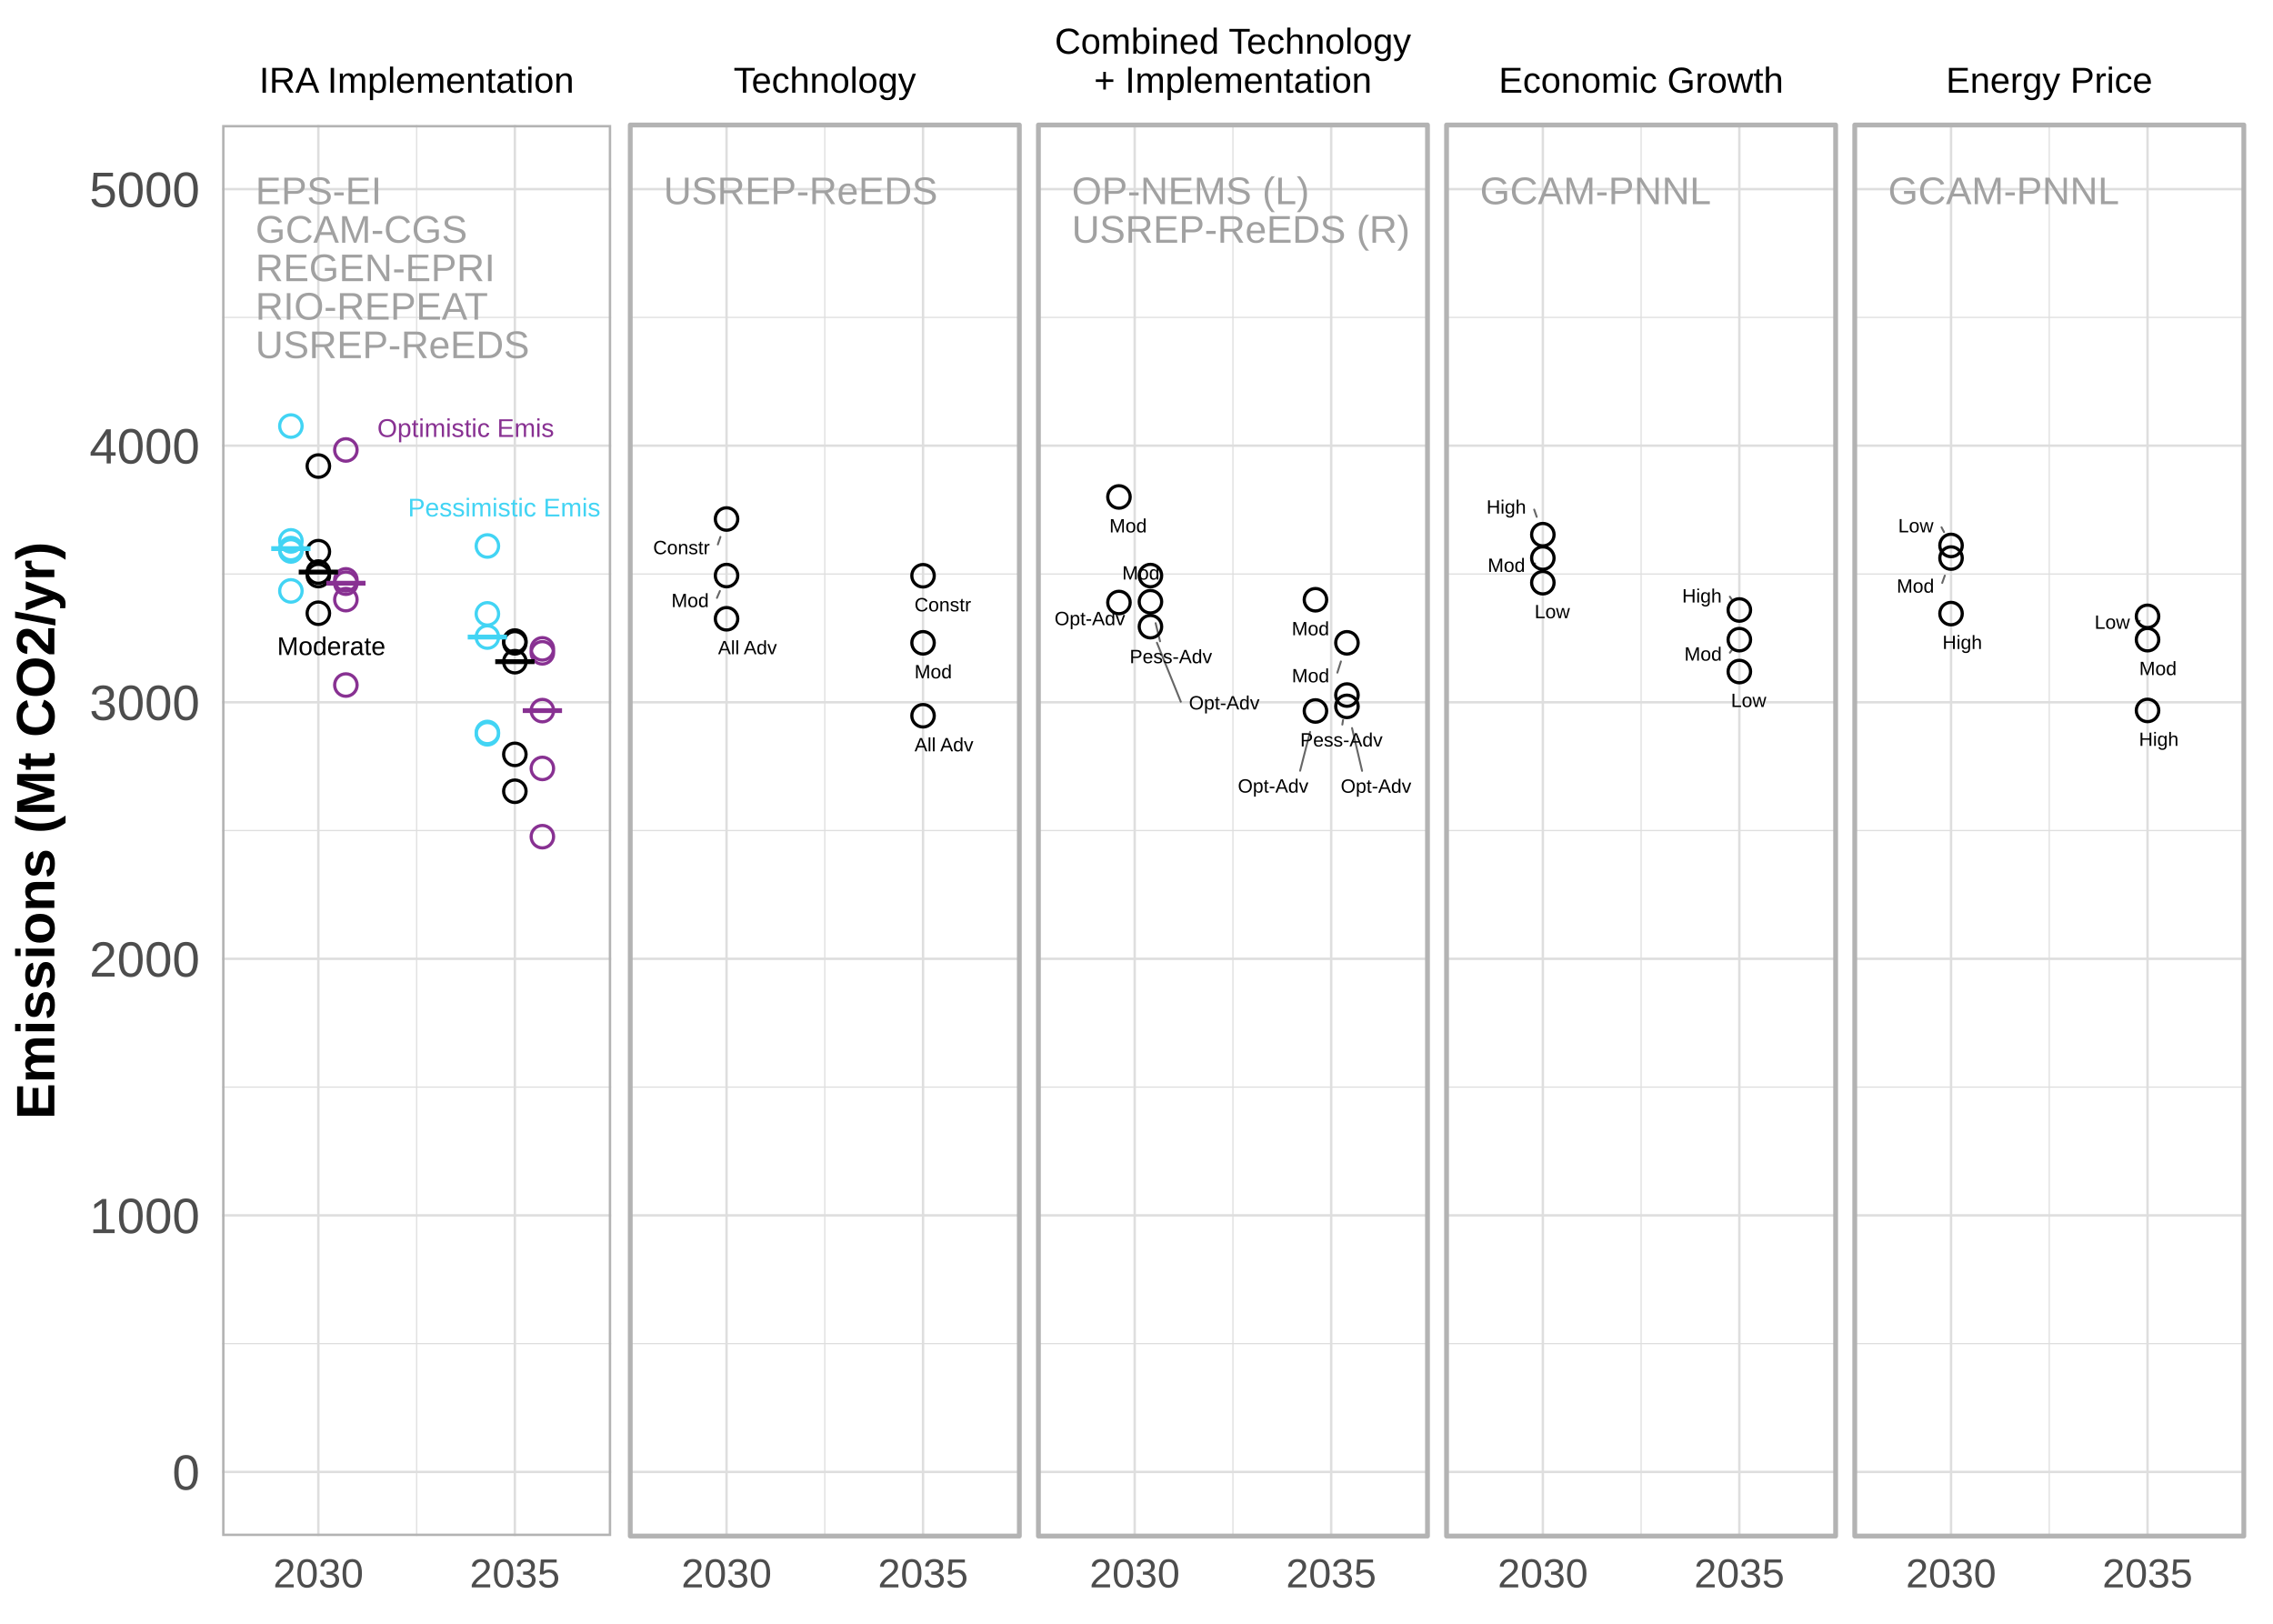
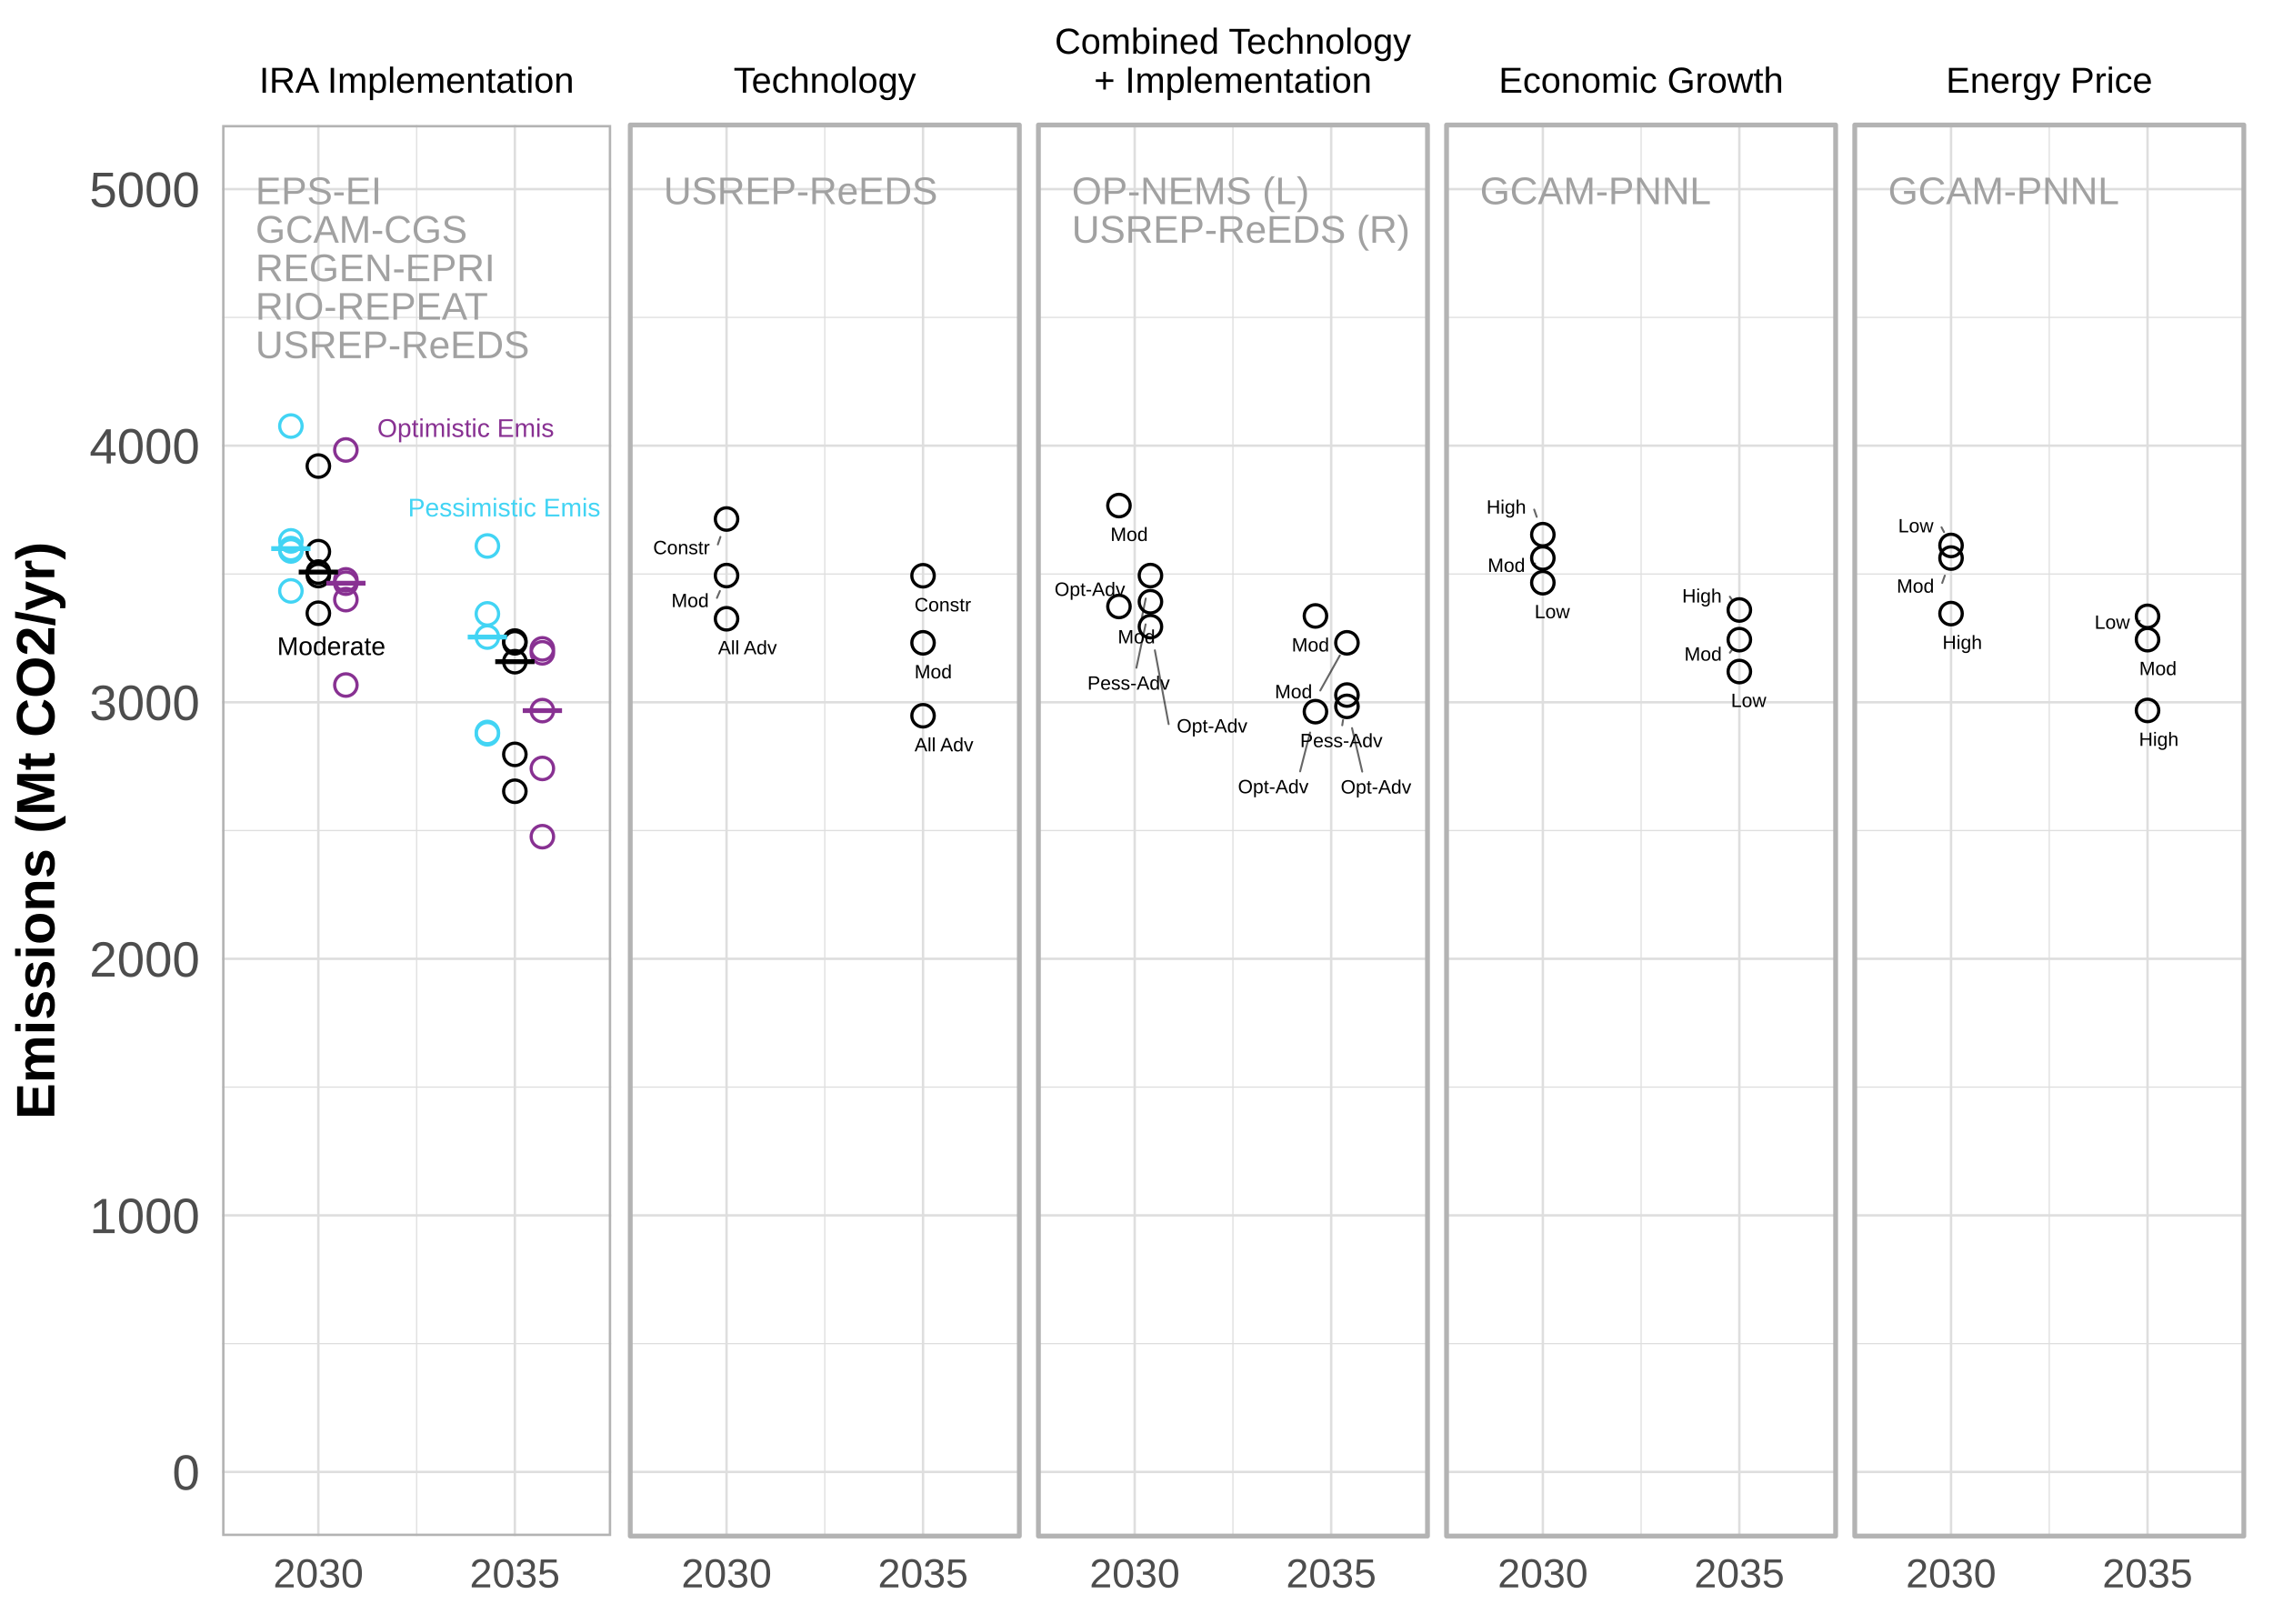
<svg xmlns="http://www.w3.org/2000/svg" class="svglite" width="504.00pt" height="360.00pt" viewBox="0 0 504.00 360.00">
  <defs>
    <style type="text/css">
    .svglite line, .svglite polyline, .svglite polygon, .svglite path, .svglite rect, .svglite circle {
      fill: none;
      stroke: #000000;
      stroke-linecap: round;
      stroke-linejoin: round;
      stroke-miterlimit: 10.00;
    }
    .svglite text {
      white-space: pre;
    }
  </style>
  </defs>
  <rect width="100%" height="100%" style="stroke: none; fill: #FFFFFF;" />
  <defs>
    <clipPath id="cpMC4wMHw1MDQuMDB8MC4wMHwzNjAuMDA=">
      <rect x="0.00" y="0.00" width="504.00" height="360.00" />
    </clipPath>
  </defs>
  <g clip-path="url(#cpMC4wMHw1MDQuMDB8MC4wMHwzNjAuMDA=)">
    <rect x="-0" y="0.00" width="504.00" height="360.00" style="stroke-width: 1.07; stroke: #FFFFFF; fill: #FFFFFF;" />
  </g>
  <defs>
    <clipPath id="cpNS40OHwxMzYuNTF8NS40OHwzNTQuNTI=">
      <rect x="5.48" y="5.48" width="131.03" height="349.04" />
    </clipPath>
  </defs>
  <g clip-path="url(#cpNS40OHwxMzYuNTF8NS40OHwzNTQuNTI=)">
    <rect x="5.48" y="5.48" width="131.03" height="349.04" style="stroke-width: 1.07; stroke: #FFFFFF; fill: #FFFFFF;" />
  </g>
  <g clip-path="url(#cpMC4wMHw1MDQuMDB8MC4wMHwzNjAuMDA=)">
</g>
  <defs>
    <clipPath id="cpNDkuMjV8MTM1LjUxfDI3LjcxfDM0MC41Ng==">
      <rect x="49.25" y="27.71" width="86.27" height="312.85" />
    </clipPath>
  </defs>
  <g clip-path="url(#cpNDkuMjV8MTM1LjUxfDI3LjcxfDM0MC41Ng==)">
    <rect x="49.25" y="27.71" width="86.27" height="312.85" style="stroke-width: 1.07; stroke: none; fill: #FFFFFF;" />
    <polyline points="49.25,297.90 135.51,297.90 " style="stroke-width: 0.27; stroke: #DEDEDE; stroke-linecap: butt;" />
    <polyline points="49.25,241.02 135.51,241.02 " style="stroke-width: 0.27; stroke: #DEDEDE; stroke-linecap: butt;" />
    <polyline points="49.25,184.14 135.51,184.14 " style="stroke-width: 0.27; stroke: #DEDEDE; stroke-linecap: butt;" />
    <polyline points="49.25,127.26 135.51,127.26 " style="stroke-width: 0.27; stroke: #DEDEDE; stroke-linecap: butt;" />
    <polyline points="49.25,70.37 135.51,70.37 " style="stroke-width: 0.27; stroke: #DEDEDE; stroke-linecap: butt;" />
    <polyline points="92.38,340.56 92.38,27.71 " style="stroke-width: 0.27; stroke: #DEDEDE; stroke-linecap: butt;" />
    <polyline points="49.25,326.34 135.51,326.34 " style="stroke-width: 0.53; stroke: #DEDEDE; stroke-linecap: butt;" />
    <polyline points="49.25,269.46 135.51,269.46 " style="stroke-width: 0.53; stroke: #DEDEDE; stroke-linecap: butt;" />
    <polyline points="49.25,212.58 135.51,212.58 " style="stroke-width: 0.53; stroke: #DEDEDE; stroke-linecap: butt;" />
    <polyline points="49.25,155.70 135.51,155.70 " style="stroke-width: 0.53; stroke: #DEDEDE; stroke-linecap: butt;" />
    <polyline points="49.25,98.81 135.51,98.81 " style="stroke-width: 0.53; stroke: #DEDEDE; stroke-linecap: butt;" />
    <polyline points="49.25,41.93 135.51,41.93 " style="stroke-width: 0.53; stroke: #DEDEDE; stroke-linecap: butt;" />
    <polyline points="70.59,340.56 70.59,27.71 " style="stroke-width: 0.53; stroke: #DEDEDE; stroke-linecap: butt;" />
    <polyline points="114.16,340.56 114.16,27.71 " style="stroke-width: 0.53; stroke: #DEDEDE; stroke-linecap: butt;" />
    <circle cx="70.59" cy="135.96" r="2.49" style="stroke-width: 0.71;" />
    <circle cx="114.16" cy="167.25" r="2.49" style="stroke-width: 0.71;" />
    <circle cx="76.69" cy="151.88" r="2.49" style="stroke-width: 0.71; stroke: #883192;" />
    <circle cx="120.26" cy="170.37" r="2.49" style="stroke-width: 0.71; stroke: #883192;" />
    <circle cx="64.50" cy="131.01" r="2.49" style="stroke-width: 0.71; stroke: #42D4F4;" />
    <circle cx="108.07" cy="162.39" r="2.49" style="stroke-width: 0.71; stroke: #42D4F4;" />
    <circle cx="70.59" cy="126.83" r="2.49" style="stroke-width: 0.71;" />
    <circle cx="114.16" cy="142.13" r="2.49" style="stroke-width: 0.71;" />
    <circle cx="76.69" cy="132.94" r="2.49" style="stroke-width: 0.71; stroke: #883192;" />
    <circle cx="120.26" cy="144.74" r="2.49" style="stroke-width: 0.71; stroke: #883192;" />
    <circle cx="64.50" cy="121.63" r="2.49" style="stroke-width: 0.71; stroke: #42D4F4;" />
    <circle cx="108.07" cy="141.24" r="2.49" style="stroke-width: 0.71; stroke: #42D4F4;" />
    <circle cx="70.59" cy="103.33" r="2.49" style="stroke-width: 0.71;" />
    <circle cx="114.16" cy="146.70" r="2.49" style="stroke-width: 0.71;" />
    <circle cx="76.69" cy="99.76" r="2.49" style="stroke-width: 0.71; stroke: #883192;" />
    <circle cx="120.26" cy="157.55" r="2.49" style="stroke-width: 0.71; stroke: #883192;" />
    <circle cx="64.50" cy="94.46" r="2.49" style="stroke-width: 0.71; stroke: #42D4F4;" />
    <circle cx="108.07" cy="121.05" r="2.49" style="stroke-width: 0.71; stroke: #42D4F4;" />
    <circle cx="70.59" cy="122.31" r="2.49" style="stroke-width: 0.71;" />
    <circle cx="114.16" cy="175.43" r="2.49" style="stroke-width: 0.71;" />
    <circle cx="76.69" cy="129.30" r="2.49" style="stroke-width: 0.71; stroke: #883192;" />
    <circle cx="120.26" cy="185.50" r="2.49" style="stroke-width: 0.71; stroke: #883192;" />
    <circle cx="64.50" cy="119.92" r="2.49" style="stroke-width: 0.71; stroke: #42D4F4;" />
    <circle cx="108.07" cy="162.69" r="2.49" style="stroke-width: 0.71; stroke: #42D4F4;" />
    <circle cx="70.59" cy="127.61" r="2.49" style="stroke-width: 0.71;" />
    <circle cx="114.16" cy="142.52" r="2.49" style="stroke-width: 0.71;" />
    <circle cx="76.69" cy="128.56" r="2.49" style="stroke-width: 0.71; stroke: #883192;" />
    <circle cx="120.26" cy="143.86" r="2.49" style="stroke-width: 0.71; stroke: #883192;" />
    <circle cx="64.50" cy="122.15" r="2.49" style="stroke-width: 0.71; stroke: #42D4F4;" />
    <circle cx="108.07" cy="136.10" r="2.49" style="stroke-width: 0.71; stroke: #42D4F4;" />
    <line x1="60.14" y1="121.63" x2="68.85" y2="121.63" style="stroke-width: 1.07; stroke: #42D4F4; stroke-linecap: butt;" />
    <line x1="66.24" y1="126.83" x2="74.95" y2="126.83" style="stroke-width: 1.07; stroke-linecap: butt;" />
    <line x1="72.34" y1="129.30" x2="81.05" y2="129.30" style="stroke-width: 1.07; stroke: #883192; stroke-linecap: butt;" />
    <line x1="103.71" y1="141.24" x2="112.42" y2="141.24" style="stroke-width: 1.07; stroke: #42D4F4; stroke-linecap: butt;" />
    <line x1="109.81" y1="146.70" x2="118.52" y2="146.70" style="stroke-width: 1.07; stroke-linecap: butt;" />
    <line x1="115.91" y1="157.55" x2="124.62" y2="157.55" style="stroke-width: 1.07; stroke: #883192; stroke-linecap: butt;" />
    <text x="61.45" y="145.22" style="font-size: 5.69px; font-family: &quot;Arial&quot;;" textLength="24.01px" lengthAdjust="spacingAndGlyphs">Moderate</text>
    <text x="90.46" y="114.50" style="font-size: 5.69px;fill: #42D4F4; font-family: &quot;Arial&quot;;" textLength="42.67px" lengthAdjust="spacingAndGlyphs">Pessimistic Emis</text>
    <text x="83.66" y="96.87" style="font-size: 5.69px;fill: #883192; font-family: &quot;Arial&quot;;" textLength="39.18px" lengthAdjust="spacingAndGlyphs">Optimistic Emis</text>
    <text x="56.65" y="45.27" style="font-size: 8.54px;fill: #A1A1A1; font-family: &quot;Arial&quot;;" textLength="27.96px" lengthAdjust="spacingAndGlyphs">EPS-EI</text>
    <text x="56.65" y="53.81" style="font-size: 8.54px;fill: #A1A1A1; font-family: &quot;Arial&quot;;" textLength="46.93px" lengthAdjust="spacingAndGlyphs">GCAM-CGS</text>
    <text x="56.65" y="62.34" style="font-size: 8.54px;fill: #A1A1A1; font-family: &quot;Arial&quot;;" textLength="53.09px" lengthAdjust="spacingAndGlyphs">REGEN-EPRI</text>
    <text x="56.65" y="70.87" style="font-size: 8.54px;fill: #A1A1A1; font-family: &quot;Arial&quot;;" textLength="51.51px" lengthAdjust="spacingAndGlyphs">RIO-REPEAT</text>
    <text x="56.65" y="79.40" style="font-size: 8.54px;fill: #A1A1A1; font-family: &quot;Arial&quot;;" textLength="60.68px" lengthAdjust="spacingAndGlyphs">USREP-ReEDS</text>
    <rect x="49.25" y="27.71" width="86.27" height="312.85" style="stroke-width: 1.07; stroke: #B3B3B3;" />
  </g>
  <g clip-path="url(#cpMC4wMHw1MDQuMDB8MC4wMHwzNjAuMDA=)">
    <text x="44.31" y="330.28" text-anchor="end" style="font-size: 11.00px;fill: #4D4D4D; font-family: &quot;Arial&quot;;" textLength="6.12px" lengthAdjust="spacingAndGlyphs">0</text>
    <text x="44.31" y="273.40" text-anchor="end" style="font-size: 11.00px;fill: #4D4D4D; font-family: &quot;Arial&quot;;" textLength="24.48px" lengthAdjust="spacingAndGlyphs">1000</text>
    <text x="44.31" y="216.52" text-anchor="end" style="font-size: 11.00px;fill: #4D4D4D; font-family: &quot;Arial&quot;;" textLength="24.48px" lengthAdjust="spacingAndGlyphs">2000</text>
    <text x="44.31" y="159.63" text-anchor="end" style="font-size: 11.00px;fill: #4D4D4D; font-family: &quot;Arial&quot;;" textLength="24.48px" lengthAdjust="spacingAndGlyphs">3000</text>
    <text x="44.31" y="102.75" text-anchor="end" style="font-size: 11.00px;fill: #4D4D4D; font-family: &quot;Arial&quot;;" textLength="24.48px" lengthAdjust="spacingAndGlyphs">4000</text>
    <text x="44.31" y="45.87" text-anchor="end" style="font-size: 11.00px;fill: #4D4D4D; font-family: &quot;Arial&quot;;" textLength="24.48px" lengthAdjust="spacingAndGlyphs">5000</text>
    <text x="70.59" y="351.94" text-anchor="middle" style="font-size: 9.00px;fill: #4D4D4D; font-family: &quot;Arial&quot;;" textLength="20.02px" lengthAdjust="spacingAndGlyphs">2030</text>
    <text x="114.16" y="351.94" text-anchor="middle" style="font-size: 9.00px;fill: #4D4D4D; font-family: &quot;Arial&quot;;" textLength="20.02px" lengthAdjust="spacingAndGlyphs">2035</text>
    <text transform="translate(12.05,184.14) rotate(-90)" text-anchor="middle" style="font-size: 12.00px; font-weight: bold; font-family: &quot;Arial&quot;;" textLength="128.04px" lengthAdjust="spacingAndGlyphs">Emissions (Mt CO2/yr)</text>
    <text x="92.38" y="11.91" text-anchor="middle" style="font-size: 8.00px; font-family: &quot;Arial&quot;;" textLength="0.00px" lengthAdjust="spacingAndGlyphs" />
    <text x="92.38" y="20.55" text-anchor="middle" style="font-size: 8.00px; font-family: &quot;Arial&quot;;" textLength="69.82px" lengthAdjust="spacingAndGlyphs">IRA Implementation</text>
  </g>
  <defs>
    <clipPath id="cpMTM2LjUxfDIyNy4wMXw1LjQ4fDM1NC41Mg==">
      <rect x="136.51" y="5.48" width="90.50" height="349.04" />
    </clipPath>
  </defs>
  <g clip-path="url(#cpMTM2LjUxfDIyNy4wMXw1LjQ4fDM1NC41Mg==)">
    <rect x="136.51" y="5.48" width="90.50" height="349.04" style="stroke-width: 1.07; stroke: #FFFFFF; fill: #FFFFFF;" />
  </g>
  <g clip-path="url(#cpMC4wMHw1MDQuMDB8MC4wMHwzNjAuMDA=)">
    <rect x="139.75" y="27.71" width="86.27" height="312.85" style="stroke-width: 1.07; stroke: none; fill: #FFFFFF;" />
    <polyline points="139.75,297.90 226.02,297.90 " style="stroke-width: 0.27; stroke: #DEDEDE; stroke-linecap: butt;" />
    <polyline points="139.75,241.02 226.02,241.02 " style="stroke-width: 0.27; stroke: #DEDEDE; stroke-linecap: butt;" />
    <polyline points="139.75,184.14 226.02,184.14 " style="stroke-width: 0.27; stroke: #DEDEDE; stroke-linecap: butt;" />
    <polyline points="139.75,127.26 226.02,127.26 " style="stroke-width: 0.27; stroke: #DEDEDE; stroke-linecap: butt;" />
    <polyline points="139.75,70.37 226.02,70.37 " style="stroke-width: 0.27; stroke: #DEDEDE; stroke-linecap: butt;" />
    <polyline points="182.88,340.56 182.88,27.71 " style="stroke-width: 0.27; stroke: #DEDEDE; stroke-linecap: butt;" />
    <polyline points="139.75,326.34 226.02,326.34 " style="stroke-width: 0.53; stroke: #DEDEDE; stroke-linecap: butt;" />
    <polyline points="139.75,269.46 226.02,269.46 " style="stroke-width: 0.53; stroke: #DEDEDE; stroke-linecap: butt;" />
    <polyline points="139.75,212.58 226.02,212.58 " style="stroke-width: 0.53; stroke: #DEDEDE; stroke-linecap: butt;" />
    <polyline points="139.75,155.70 226.02,155.70 " style="stroke-width: 0.53; stroke: #DEDEDE; stroke-linecap: butt;" />
    <polyline points="139.75,98.81 226.02,98.81 " style="stroke-width: 0.53; stroke: #DEDEDE; stroke-linecap: butt;" />
    <polyline points="139.75,41.93 226.02,41.93 " style="stroke-width: 0.53; stroke: #DEDEDE; stroke-linecap: butt;" />
    <polyline points="161.10,340.56 161.10,27.71 " style="stroke-width: 0.53; stroke: #DEDEDE; stroke-linecap: butt;" />
    <polyline points="204.67,340.56 204.67,27.71 " style="stroke-width: 0.53; stroke: #DEDEDE; stroke-linecap: butt;" />
    <circle cx="161.10" cy="137.19" r="2.49" style="stroke-width: 0.71;" />
    <circle cx="204.67" cy="158.69" r="2.49" style="stroke-width: 0.71;" />
    <circle cx="161.10" cy="115.07" r="2.49" style="stroke-width: 0.71;" />
    <circle cx="204.67" cy="127.65" r="2.49" style="stroke-width: 0.71;" />
    <circle cx="161.10" cy="127.61" r="2.49" style="stroke-width: 0.71;" />
    <circle cx="204.67" cy="142.52" r="2.49" style="stroke-width: 0.71;" />
    <line x1="159.17" y1="120.71" x2="159.74" y2="119.04" style="stroke-width: 0.43; stroke: #000000; stroke-opacity: 0.60;" />
    <line x1="158.97" y1="132.56" x2="159.63" y2="131.03" style="stroke-width: 0.43; stroke: #000000; stroke-opacity: 0.60;" />
    <text x="159.21" y="145.05" style="font-size: 4.27px; font-family: &quot;Arial&quot;;" textLength="13.03px" lengthAdjust="spacingAndGlyphs">All Adv</text>
    <text x="202.78" y="166.57" style="font-size: 4.27px; font-family: &quot;Arial&quot;;" textLength="13.03px" lengthAdjust="spacingAndGlyphs">All Adv</text>
    <text x="144.82" y="122.87" style="font-size: 4.27px; font-family: &quot;Arial&quot;;" textLength="12.55px" lengthAdjust="spacingAndGlyphs">Constr</text>
    <text x="202.77" y="135.54" style="font-size: 4.27px; font-family: &quot;Arial&quot;;" textLength="12.55px" lengthAdjust="spacingAndGlyphs">Constr</text>
    <text x="148.88" y="134.60" style="font-size: 4.27px; font-family: &quot;Arial&quot;;" textLength="8.29px" lengthAdjust="spacingAndGlyphs">Mod</text>
    <text x="202.78" y="150.39" style="font-size: 4.27px; font-family: &quot;Arial&quot;;" textLength="8.29px" lengthAdjust="spacingAndGlyphs">Mod</text>
    <text x="147.16" y="45.27" style="font-size: 8.54px;fill: #A1A1A1; font-family: &quot;Arial&quot;;" textLength="60.68px" lengthAdjust="spacingAndGlyphs">USREP-ReEDS</text>
    <rect x="139.75" y="27.71" width="86.27" height="312.85" style="stroke-width: 1.07; stroke: #B3B3B3;" />
    <text x="161.10" y="351.94" text-anchor="middle" style="font-size: 9.00px;fill: #4D4D4D; font-family: &quot;Arial&quot;;" textLength="20.02px" lengthAdjust="spacingAndGlyphs">2030</text>
    <text x="204.67" y="351.94" text-anchor="middle" style="font-size: 9.00px;fill: #4D4D4D; font-family: &quot;Arial&quot;;" textLength="20.02px" lengthAdjust="spacingAndGlyphs">2035</text>
    <text x="182.88" y="11.91" text-anchor="middle" style="font-size: 8.00px; font-family: &quot;Arial&quot;;" textLength="0.00px" lengthAdjust="spacingAndGlyphs" />
    <text x="182.88" y="20.55" text-anchor="middle" style="font-size: 8.00px; font-family: &quot;Arial&quot;;" textLength="40.49px" lengthAdjust="spacingAndGlyphs">Technology</text>
  </g>
  <defs>
    <clipPath id="cpMjI3LjAxfDMxNy41Mnw1LjQ4fDM1NC41Mg==">
      <rect x="227.01" y="5.48" width="90.50" height="349.04" />
    </clipPath>
  </defs>
  <g clip-path="url(#cpMjI3LjAxfDMxNy41Mnw1LjQ4fDM1NC41Mg==)">
    <rect x="227.01" y="5.48" width="90.50" height="349.04" style="stroke-width: 1.07; stroke: #FFFFFF; fill: #FFFFFF;" />
  </g>
  <g clip-path="url(#cpMC4wMHw1MDQuMDB8MC4wMHwzNjAuMDA=)">
    <rect x="230.25" y="27.71" width="86.27" height="312.85" style="stroke-width: 1.07; stroke: none; fill: #FFFFFF;" />
    <polyline points="230.25,297.90 316.52,297.90 " style="stroke-width: 0.27; stroke: #DEDEDE; stroke-linecap: butt;" />
    <polyline points="230.25,241.02 316.52,241.02 " style="stroke-width: 0.27; stroke: #DEDEDE; stroke-linecap: butt;" />
    <polyline points="230.25,184.14 316.52,184.14 " style="stroke-width: 0.27; stroke: #DEDEDE; stroke-linecap: butt;" />
    <polyline points="230.25,127.26 316.52,127.26 " style="stroke-width: 0.27; stroke: #DEDEDE; stroke-linecap: butt;" />
    <polyline points="230.25,70.37 316.52,70.37 " style="stroke-width: 0.27; stroke: #DEDEDE; stroke-linecap: butt;" />
    <polyline points="273.38,340.56 273.38,27.71 " style="stroke-width: 0.27; stroke: #DEDEDE; stroke-linecap: butt;" />
    <polyline points="230.25,326.34 316.52,326.34 " style="stroke-width: 0.53; stroke: #DEDEDE; stroke-linecap: butt;" />
    <polyline points="230.25,269.46 316.52,269.46 " style="stroke-width: 0.53; stroke: #DEDEDE; stroke-linecap: butt;" />
    <polyline points="230.25,212.58 316.52,212.58 " style="stroke-width: 0.53; stroke: #DEDEDE; stroke-linecap: butt;" />
    <polyline points="230.25,155.70 316.52,155.70 " style="stroke-width: 0.53; stroke: #DEDEDE; stroke-linecap: butt;" />
    <polyline points="230.25,98.81 316.52,98.81 " style="stroke-width: 0.53; stroke: #DEDEDE; stroke-linecap: butt;" />
    <polyline points="230.25,41.93 316.52,41.93 " style="stroke-width: 0.53; stroke: #DEDEDE; stroke-linecap: butt;" />
    <polyline points="251.60,340.56 251.60,27.71 " style="stroke-width: 0.53; stroke: #DEDEDE; stroke-linecap: butt;" />
    <polyline points="295.17,340.56 295.17,27.71 " style="stroke-width: 0.53; stroke: #DEDEDE; stroke-linecap: butt;" />
-     <circle cx="248.11" cy="110.18" r="2.49" style="stroke-width: 0.71;" />
-     <circle cx="291.68" cy="132.97" r="2.49" style="stroke-width: 0.71;" />
-     <circle cx="248.11" cy="133.58" r="2.49" style="stroke-width: 0.71;" />
-     <circle cx="291.68" cy="157.63" r="2.49" style="stroke-width: 0.71;" />
+     <circle cx="248.11" cy="112.09" r="2.49" style="stroke-width: 0.71;" />
+     <circle cx="291.68" cy="136.56" r="2.49" style="stroke-width: 0.71;" />
+     <circle cx="248.11" cy="134.46" r="2.49" style="stroke-width: 0.71;" />
+     <circle cx="291.68" cy="157.78" r="2.49" style="stroke-width: 0.71;" />
    <circle cx="255.09" cy="127.61" r="2.49" style="stroke-width: 0.71;" />
    <circle cx="298.66" cy="142.52" r="2.49" style="stroke-width: 0.71;" />
    <circle cx="255.09" cy="138.94" r="2.49" style="stroke-width: 0.71;" />
    <circle cx="298.66" cy="156.61" r="2.49" style="stroke-width: 0.71;" />
    <circle cx="255.09" cy="133.41" r="2.49" style="stroke-width: 0.71;" />
    <circle cx="298.66" cy="154.10" r="2.49" style="stroke-width: 0.71;" />
-     <line x1="288.28" y1="170.88" x2="290.49" y2="162.26" style="stroke-width: 0.43; stroke: #000000; stroke-opacity: 0.60;" />
-     <line x1="296.54" y1="149.13" x2="297.33" y2="146.65" style="stroke-width: 0.43; stroke: #000000; stroke-opacity: 0.60;" />
-     <line x1="261.82" y1="155.57" x2="256.53" y2="142.50" style="stroke-width: 0.43; stroke: #000000; stroke-opacity: 0.60;" />
-     <line x1="302.02" y1="170.91" x2="299.79" y2="161.42" style="stroke-width: 0.43; stroke: #000000; stroke-opacity: 0.60;" />
-     <line x1="257.22" y1="142.18" x2="256.24" y2="138.16" style="stroke-width: 0.43; stroke: #000000; stroke-opacity: 0.60;" />
-     <line x1="297.64" y1="160.65" x2="297.80" y2="159.62" style="stroke-width: 0.43; stroke: #000000; stroke-opacity: 0.60;" />
-     <text x="245.99" y="118.04" style="font-size: 4.27px; font-family: &quot;Arial&quot;;" textLength="8.29px" lengthAdjust="spacingAndGlyphs">Mod</text>
-     <text x="286.43" y="140.84" style="font-size: 4.27px; font-family: &quot;Arial&quot;;" textLength="8.29px" lengthAdjust="spacingAndGlyphs">Mod</text>
-     <text x="233.83" y="138.60" style="font-size: 4.27px; font-family: &quot;Arial&quot;;" textLength="15.62px" lengthAdjust="spacingAndGlyphs">Opt-Adv</text>
-     <text x="274.47" y="175.73" style="font-size: 4.27px; font-family: &quot;Arial&quot;;" textLength="15.62px" lengthAdjust="spacingAndGlyphs">Opt-Adv</text>
-     <text x="248.83" y="128.49" style="font-size: 4.27px; font-family: &quot;Arial&quot;;" textLength="8.29px" lengthAdjust="spacingAndGlyphs">Mod</text>
-     <text x="286.45" y="151.27" style="font-size: 4.27px; font-family: &quot;Arial&quot;;" textLength="8.29px" lengthAdjust="spacingAndGlyphs">Mod</text>
-     <text x="263.62" y="157.29" style="font-size: 4.27px; font-family: &quot;Arial&quot;;" textLength="15.62px" lengthAdjust="spacingAndGlyphs">Opt-Adv</text>
-     <text x="297.28" y="175.76" style="font-size: 4.27px; font-family: &quot;Arial&quot;;" textLength="15.62px" lengthAdjust="spacingAndGlyphs">Opt-Adv</text>
-     <text x="250.49" y="147.03" style="font-size: 4.27px; font-family: &quot;Arial&quot;;" textLength="18.24px" lengthAdjust="spacingAndGlyphs">Pess-Adv</text>
-     <text x="288.31" y="165.50" style="font-size: 4.27px; font-family: &quot;Arial&quot;;" textLength="18.24px" lengthAdjust="spacingAndGlyphs">Pess-Adv</text>
+     <line x1="288.28" y1="171.02" x2="290.49" y2="162.41" style="stroke-width: 0.43; stroke: #000000; stroke-opacity: 0.60;" />
+     <line x1="253.01" y1="137.78" x2="254.05" y2="132.70" style="stroke-width: 0.43; stroke: #000000; stroke-opacity: 0.60;" />
+     <line x1="292.75" y1="153.09" x2="297.09" y2="145.32" style="stroke-width: 0.43; stroke: #000000; stroke-opacity: 0.60;" />
+     <line x1="259.13" y1="160.54" x2="256.07" y2="144.18" style="stroke-width: 0.43; stroke: #000000; stroke-opacity: 0.60;" />
+     <line x1="302.05" y1="171.07" x2="299.79" y2="161.43" style="stroke-width: 0.43; stroke: #000000; stroke-opacity: 0.60;" />
+     <line x1="251.98" y1="148.05" x2="254.02" y2="138.43" style="stroke-width: 0.43; stroke: #000000; stroke-opacity: 0.60;" />
+     <line x1="297.62" y1="160.80" x2="297.80" y2="159.62" style="stroke-width: 0.43; stroke: #000000; stroke-opacity: 0.60;" />
+     <text x="246.23" y="119.94" style="font-size: 4.27px; font-family: &quot;Arial&quot;;" textLength="8.29px" lengthAdjust="spacingAndGlyphs">Mod</text>
+     <text x="286.43" y="144.44" style="font-size: 4.27px; font-family: &quot;Arial&quot;;" textLength="8.29px" lengthAdjust="spacingAndGlyphs">Mod</text>
+     <text x="233.83" y="132.10" style="font-size: 4.27px; font-family: &quot;Arial&quot;;" textLength="15.62px" lengthAdjust="spacingAndGlyphs">Opt-Adv</text>
+     <text x="274.49" y="175.87" style="font-size: 4.27px; font-family: &quot;Arial&quot;;" textLength="15.62px" lengthAdjust="spacingAndGlyphs">Opt-Adv</text>
+     <text x="247.85" y="142.64" style="font-size: 4.27px; font-family: &quot;Arial&quot;;" textLength="8.29px" lengthAdjust="spacingAndGlyphs">Mod</text>
+     <text x="282.67" y="154.80" style="font-size: 4.27px; font-family: &quot;Arial&quot;;" textLength="8.29px" lengthAdjust="spacingAndGlyphs">Mod</text>
+     <text x="260.93" y="162.40" style="font-size: 4.27px; font-family: &quot;Arial&quot;;" textLength="15.62px" lengthAdjust="spacingAndGlyphs">Opt-Adv</text>
+     <text x="297.28" y="175.93" style="font-size: 4.27px; font-family: &quot;Arial&quot;;" textLength="15.62px" lengthAdjust="spacingAndGlyphs">Opt-Adv</text>
+     <text x="241.12" y="152.90" style="font-size: 4.27px; font-family: &quot;Arial&quot;;" textLength="18.24px" lengthAdjust="spacingAndGlyphs">Pess-Adv</text>
+     <text x="288.29" y="165.65" style="font-size: 4.27px; font-family: &quot;Arial&quot;;" textLength="18.24px" lengthAdjust="spacingAndGlyphs">Pess-Adv</text>
    <text x="237.66" y="45.27" style="font-size: 8.54px;fill: #A1A1A1; font-family: &quot;Arial&quot;;" textLength="52.62px" lengthAdjust="spacingAndGlyphs">OP-NEMS (L)</text>
    <text x="237.66" y="53.81" style="font-size: 8.54px;fill: #A1A1A1; font-family: &quot;Arial&quot;;" textLength="74.90px" lengthAdjust="spacingAndGlyphs">USREP-ReEDS (R)</text>
    <rect x="230.25" y="27.71" width="86.27" height="312.85" style="stroke-width: 1.07; stroke: #B3B3B3;" />
    <text x="251.60" y="351.94" text-anchor="middle" style="font-size: 9.00px;fill: #4D4D4D; font-family: &quot;Arial&quot;;" textLength="20.02px" lengthAdjust="spacingAndGlyphs">2030</text>
    <text x="295.17" y="351.94" text-anchor="middle" style="font-size: 9.00px;fill: #4D4D4D; font-family: &quot;Arial&quot;;" textLength="20.02px" lengthAdjust="spacingAndGlyphs">2035</text>
    <text x="273.38" y="11.91" text-anchor="middle" style="font-size: 8.00px; font-family: &quot;Arial&quot;;" textLength="79.03px" lengthAdjust="spacingAndGlyphs">Combined Technology</text>
    <text x="273.38" y="20.55" text-anchor="middle" style="font-size: 8.00px; font-family: &quot;Arial&quot;;" textLength="63.82px" lengthAdjust="spacingAndGlyphs"> + Implementation</text>
  </g>
  <defs>
    <clipPath id="cpMzE3LjUyfDQwOC4wMnw1LjQ4fDM1NC41Mg==">
      <rect x="317.52" y="5.48" width="90.50" height="349.04" />
    </clipPath>
  </defs>
  <g clip-path="url(#cpMzE3LjUyfDQwOC4wMnw1LjQ4fDM1NC41Mg==)">
    <rect x="317.52" y="5.48" width="90.50" height="349.04" style="stroke-width: 1.07; stroke: #FFFFFF; fill: #FFFFFF;" />
  </g>
  <g clip-path="url(#cpMC4wMHw1MDQuMDB8MC4wMHwzNjAuMDA=)">
    <rect x="320.75" y="27.71" width="86.27" height="312.85" style="stroke-width: 1.07; stroke: none; fill: #FFFFFF;" />
    <polyline points="320.75,297.90 407.02,297.90 " style="stroke-width: 0.27; stroke: #DEDEDE; stroke-linecap: butt;" />
    <polyline points="320.75,241.02 407.02,241.02 " style="stroke-width: 0.27; stroke: #DEDEDE; stroke-linecap: butt;" />
    <polyline points="320.75,184.14 407.02,184.14 " style="stroke-width: 0.27; stroke: #DEDEDE; stroke-linecap: butt;" />
    <polyline points="320.75,127.26 407.02,127.26 " style="stroke-width: 0.27; stroke: #DEDEDE; stroke-linecap: butt;" />
    <polyline points="320.75,70.37 407.02,70.37 " style="stroke-width: 0.27; stroke: #DEDEDE; stroke-linecap: butt;" />
    <polyline points="363.89,340.56 363.89,27.71 " style="stroke-width: 0.27; stroke: #DEDEDE; stroke-linecap: butt;" />
    <polyline points="320.75,326.34 407.02,326.34 " style="stroke-width: 0.53; stroke: #DEDEDE; stroke-linecap: butt;" />
    <polyline points="320.75,269.46 407.02,269.46 " style="stroke-width: 0.53; stroke: #DEDEDE; stroke-linecap: butt;" />
    <polyline points="320.75,212.58 407.02,212.58 " style="stroke-width: 0.53; stroke: #DEDEDE; stroke-linecap: butt;" />
    <polyline points="320.75,155.70 407.02,155.70 " style="stroke-width: 0.53; stroke: #DEDEDE; stroke-linecap: butt;" />
    <polyline points="320.75,98.81 407.02,98.81 " style="stroke-width: 0.53; stroke: #DEDEDE; stroke-linecap: butt;" />
    <polyline points="320.75,41.93 407.02,41.93 " style="stroke-width: 0.53; stroke: #DEDEDE; stroke-linecap: butt;" />
    <polyline points="342.10,340.56 342.10,27.71 " style="stroke-width: 0.53; stroke: #DEDEDE; stroke-linecap: butt;" />
    <polyline points="385.67,340.56 385.67,27.71 " style="stroke-width: 0.53; stroke: #DEDEDE; stroke-linecap: butt;" />
    <circle cx="342.10" cy="118.54" r="2.49" style="stroke-width: 0.71;" />
    <circle cx="385.67" cy="135.24" r="2.49" style="stroke-width: 0.71;" />
    <circle cx="342.10" cy="123.73" r="2.49" style="stroke-width: 0.71;" />
    <circle cx="385.67" cy="141.82" r="2.49" style="stroke-width: 0.71;" />
    <circle cx="342.10" cy="129.19" r="2.49" style="stroke-width: 0.71;" />
    <circle cx="385.67" cy="148.89" r="2.49" style="stroke-width: 0.71;" />
    <line x1="340.18" y1="112.98" x2="340.74" y2="114.59" style="stroke-width: 0.43; stroke: #000000; stroke-opacity: 0.60;" />
    <line x1="383.56" y1="132.29" x2="384.04" y2="132.97" style="stroke-width: 0.43; stroke: #000000; stroke-opacity: 0.60;" />
    <line x1="339.97" y1="125.23" x2="340.39" y2="124.94" style="stroke-width: 0.43; stroke: #000000; stroke-opacity: 0.60;" />
    <line x1="383.57" y1="144.71" x2="384.04" y2="144.07" style="stroke-width: 0.43; stroke: #000000; stroke-opacity: 0.60;" />
    <text x="329.61" y="113.87" style="font-size: 4.27px; font-family: &quot;Arial&quot;;" textLength="8.77px" lengthAdjust="spacingAndGlyphs">High</text>
    <text x="372.99" y="133.58" style="font-size: 4.27px; font-family: &quot;Arial&quot;;" textLength="8.77px" lengthAdjust="spacingAndGlyphs">High</text>
    <text x="329.88" y="126.79" style="font-size: 4.27px; font-family: &quot;Arial&quot;;" textLength="8.29px" lengthAdjust="spacingAndGlyphs">Mod</text>
    <text x="373.49" y="146.47" style="font-size: 4.27px; font-family: &quot;Arial&quot;;" textLength="8.29px" lengthAdjust="spacingAndGlyphs">Mod</text>
    <text x="340.27" y="137.06" style="font-size: 4.27px; font-family: &quot;Arial&quot;;" textLength="7.82px" lengthAdjust="spacingAndGlyphs">Low</text>
    <text x="383.82" y="156.75" style="font-size: 4.27px; font-family: &quot;Arial&quot;;" textLength="7.82px" lengthAdjust="spacingAndGlyphs">Low</text>
    <text x="328.16" y="45.27" style="font-size: 8.54px;fill: #A1A1A1; font-family: &quot;Arial&quot;;" textLength="51.20px" lengthAdjust="spacingAndGlyphs">GCAM-PNNL</text>
    <rect x="320.75" y="27.71" width="86.27" height="312.85" style="stroke-width: 1.07; stroke: #B3B3B3;" />
    <text x="342.10" y="351.94" text-anchor="middle" style="font-size: 9.00px;fill: #4D4D4D; font-family: &quot;Arial&quot;;" textLength="20.02px" lengthAdjust="spacingAndGlyphs">2030</text>
    <text x="385.67" y="351.94" text-anchor="middle" style="font-size: 9.00px;fill: #4D4D4D; font-family: &quot;Arial&quot;;" textLength="20.02px" lengthAdjust="spacingAndGlyphs">2035</text>
    <text x="363.89" y="11.91" text-anchor="middle" style="font-size: 8.00px; font-family: &quot;Arial&quot;;" textLength="0.00px" lengthAdjust="spacingAndGlyphs" />
    <text x="363.89" y="20.55" text-anchor="middle" style="font-size: 8.00px; font-family: &quot;Arial&quot;;" textLength="63.14px" lengthAdjust="spacingAndGlyphs">Economic Growth</text>
  </g>
  <defs>
    <clipPath id="cpNDA4LjAyfDQ5OC41Mnw1LjQ4fDM1NC41Mg==">
      <rect x="408.02" y="5.48" width="90.50" height="349.04" />
    </clipPath>
  </defs>
  <g clip-path="url(#cpNDA4LjAyfDQ5OC41Mnw1LjQ4fDM1NC41Mg==)">
    <rect x="408.02" y="5.48" width="90.50" height="349.04" style="stroke-width: 1.07; stroke: #FFFFFF; fill: #FFFFFF;" />
  </g>
  <g clip-path="url(#cpMC4wMHw1MDQuMDB8MC4wMHwzNjAuMDA=)">
    <rect x="411.26" y="27.71" width="86.27" height="312.85" style="stroke-width: 1.07; stroke: none; fill: #FFFFFF;" />
    <polyline points="411.26,297.90 497.52,297.90 " style="stroke-width: 0.27; stroke: #DEDEDE; stroke-linecap: butt;" />
    <polyline points="411.26,241.02 497.52,241.02 " style="stroke-width: 0.27; stroke: #DEDEDE; stroke-linecap: butt;" />
    <polyline points="411.26,184.14 497.52,184.14 " style="stroke-width: 0.27; stroke: #DEDEDE; stroke-linecap: butt;" />
    <polyline points="411.26,127.26 497.52,127.26 " style="stroke-width: 0.27; stroke: #DEDEDE; stroke-linecap: butt;" />
    <polyline points="411.26,70.37 497.52,70.37 " style="stroke-width: 0.27; stroke: #DEDEDE; stroke-linecap: butt;" />
    <polyline points="454.39,340.56 454.39,27.71 " style="stroke-width: 0.27; stroke: #DEDEDE; stroke-linecap: butt;" />
    <polyline points="411.26,326.34 497.52,326.34 " style="stroke-width: 0.53; stroke: #DEDEDE; stroke-linecap: butt;" />
    <polyline points="411.26,269.46 497.52,269.46 " style="stroke-width: 0.53; stroke: #DEDEDE; stroke-linecap: butt;" />
    <polyline points="411.26,212.58 497.52,212.58 " style="stroke-width: 0.53; stroke: #DEDEDE; stroke-linecap: butt;" />
    <polyline points="411.26,155.70 497.52,155.70 " style="stroke-width: 0.53; stroke: #DEDEDE; stroke-linecap: butt;" />
    <polyline points="411.26,98.81 497.52,98.81 " style="stroke-width: 0.53; stroke: #DEDEDE; stroke-linecap: butt;" />
    <polyline points="411.26,41.93 497.52,41.93 " style="stroke-width: 0.53; stroke: #DEDEDE; stroke-linecap: butt;" />
    <polyline points="432.61,340.56 432.61,27.71 " style="stroke-width: 0.53; stroke: #DEDEDE; stroke-linecap: butt;" />
    <polyline points="476.18,340.56 476.18,27.71 " style="stroke-width: 0.53; stroke: #DEDEDE; stroke-linecap: butt;" />
    <circle cx="432.61" cy="136.04" r="2.49" style="stroke-width: 0.71;" />
    <circle cx="476.18" cy="157.51" r="2.49" style="stroke-width: 0.71;" />
    <circle cx="432.61" cy="123.73" r="2.49" style="stroke-width: 0.71;" />
    <circle cx="476.18" cy="141.82" r="2.49" style="stroke-width: 0.71;" />
    <circle cx="432.61" cy="120.93" r="2.49" style="stroke-width: 0.71;" />
    <circle cx="476.18" cy="136.65" r="2.49" style="stroke-width: 0.71;" />
    <line x1="430.65" y1="129.24" x2="431.23" y2="127.62" style="stroke-width: 0.43; stroke: #000000; stroke-opacity: 0.60;" />
    <line x1="430.50" y1="116.91" x2="431.06" y2="117.97" style="stroke-width: 0.43; stroke: #000000; stroke-opacity: 0.60;" />
    <line x1="474.06" y1="137.87" x2="474.45" y2="137.64" style="stroke-width: 0.43; stroke: #000000; stroke-opacity: 0.60;" />
    <text x="430.72" y="143.89" style="font-size: 4.27px; font-family: &quot;Arial&quot;;" textLength="8.77px" lengthAdjust="spacingAndGlyphs">High</text>
    <text x="474.29" y="165.37" style="font-size: 4.27px; font-family: &quot;Arial&quot;;" textLength="8.77px" lengthAdjust="spacingAndGlyphs">High</text>
    <text x="420.57" y="131.39" style="font-size: 4.27px; font-family: &quot;Arial&quot;;" textLength="8.29px" lengthAdjust="spacingAndGlyphs">Mod</text>
    <text x="474.34" y="149.67" style="font-size: 4.27px; font-family: &quot;Arial&quot;;" textLength="8.29px" lengthAdjust="spacingAndGlyphs">Mod</text>
    <text x="420.89" y="118.02" style="font-size: 4.27px; font-family: &quot;Arial&quot;;" textLength="7.82px" lengthAdjust="spacingAndGlyphs">Low</text>
    <text x="464.44" y="139.41" style="font-size: 4.27px; font-family: &quot;Arial&quot;;" textLength="7.82px" lengthAdjust="spacingAndGlyphs">Low</text>
    <text x="418.66" y="45.27" style="font-size: 8.54px;fill: #A1A1A1; font-family: &quot;Arial&quot;;" textLength="51.20px" lengthAdjust="spacingAndGlyphs">GCAM-PNNL</text>
    <rect x="411.26" y="27.71" width="86.27" height="312.85" style="stroke-width: 1.07; stroke: #B3B3B3;" />
    <text x="432.61" y="351.94" text-anchor="middle" style="font-size: 9.00px;fill: #4D4D4D; font-family: &quot;Arial&quot;;" textLength="20.02px" lengthAdjust="spacingAndGlyphs">2030</text>
    <text x="476.18" y="351.94" text-anchor="middle" style="font-size: 9.00px;fill: #4D4D4D; font-family: &quot;Arial&quot;;" textLength="20.02px" lengthAdjust="spacingAndGlyphs">2035</text>
    <text x="454.39" y="11.91" text-anchor="middle" style="font-size: 8.00px; font-family: &quot;Arial&quot;;" textLength="0.00px" lengthAdjust="spacingAndGlyphs" />
    <text x="454.39" y="20.55" text-anchor="middle" style="font-size: 8.00px; font-family: &quot;Arial&quot;;" textLength="45.81px" lengthAdjust="spacingAndGlyphs">Energy Price</text>
  </g>
</svg>
